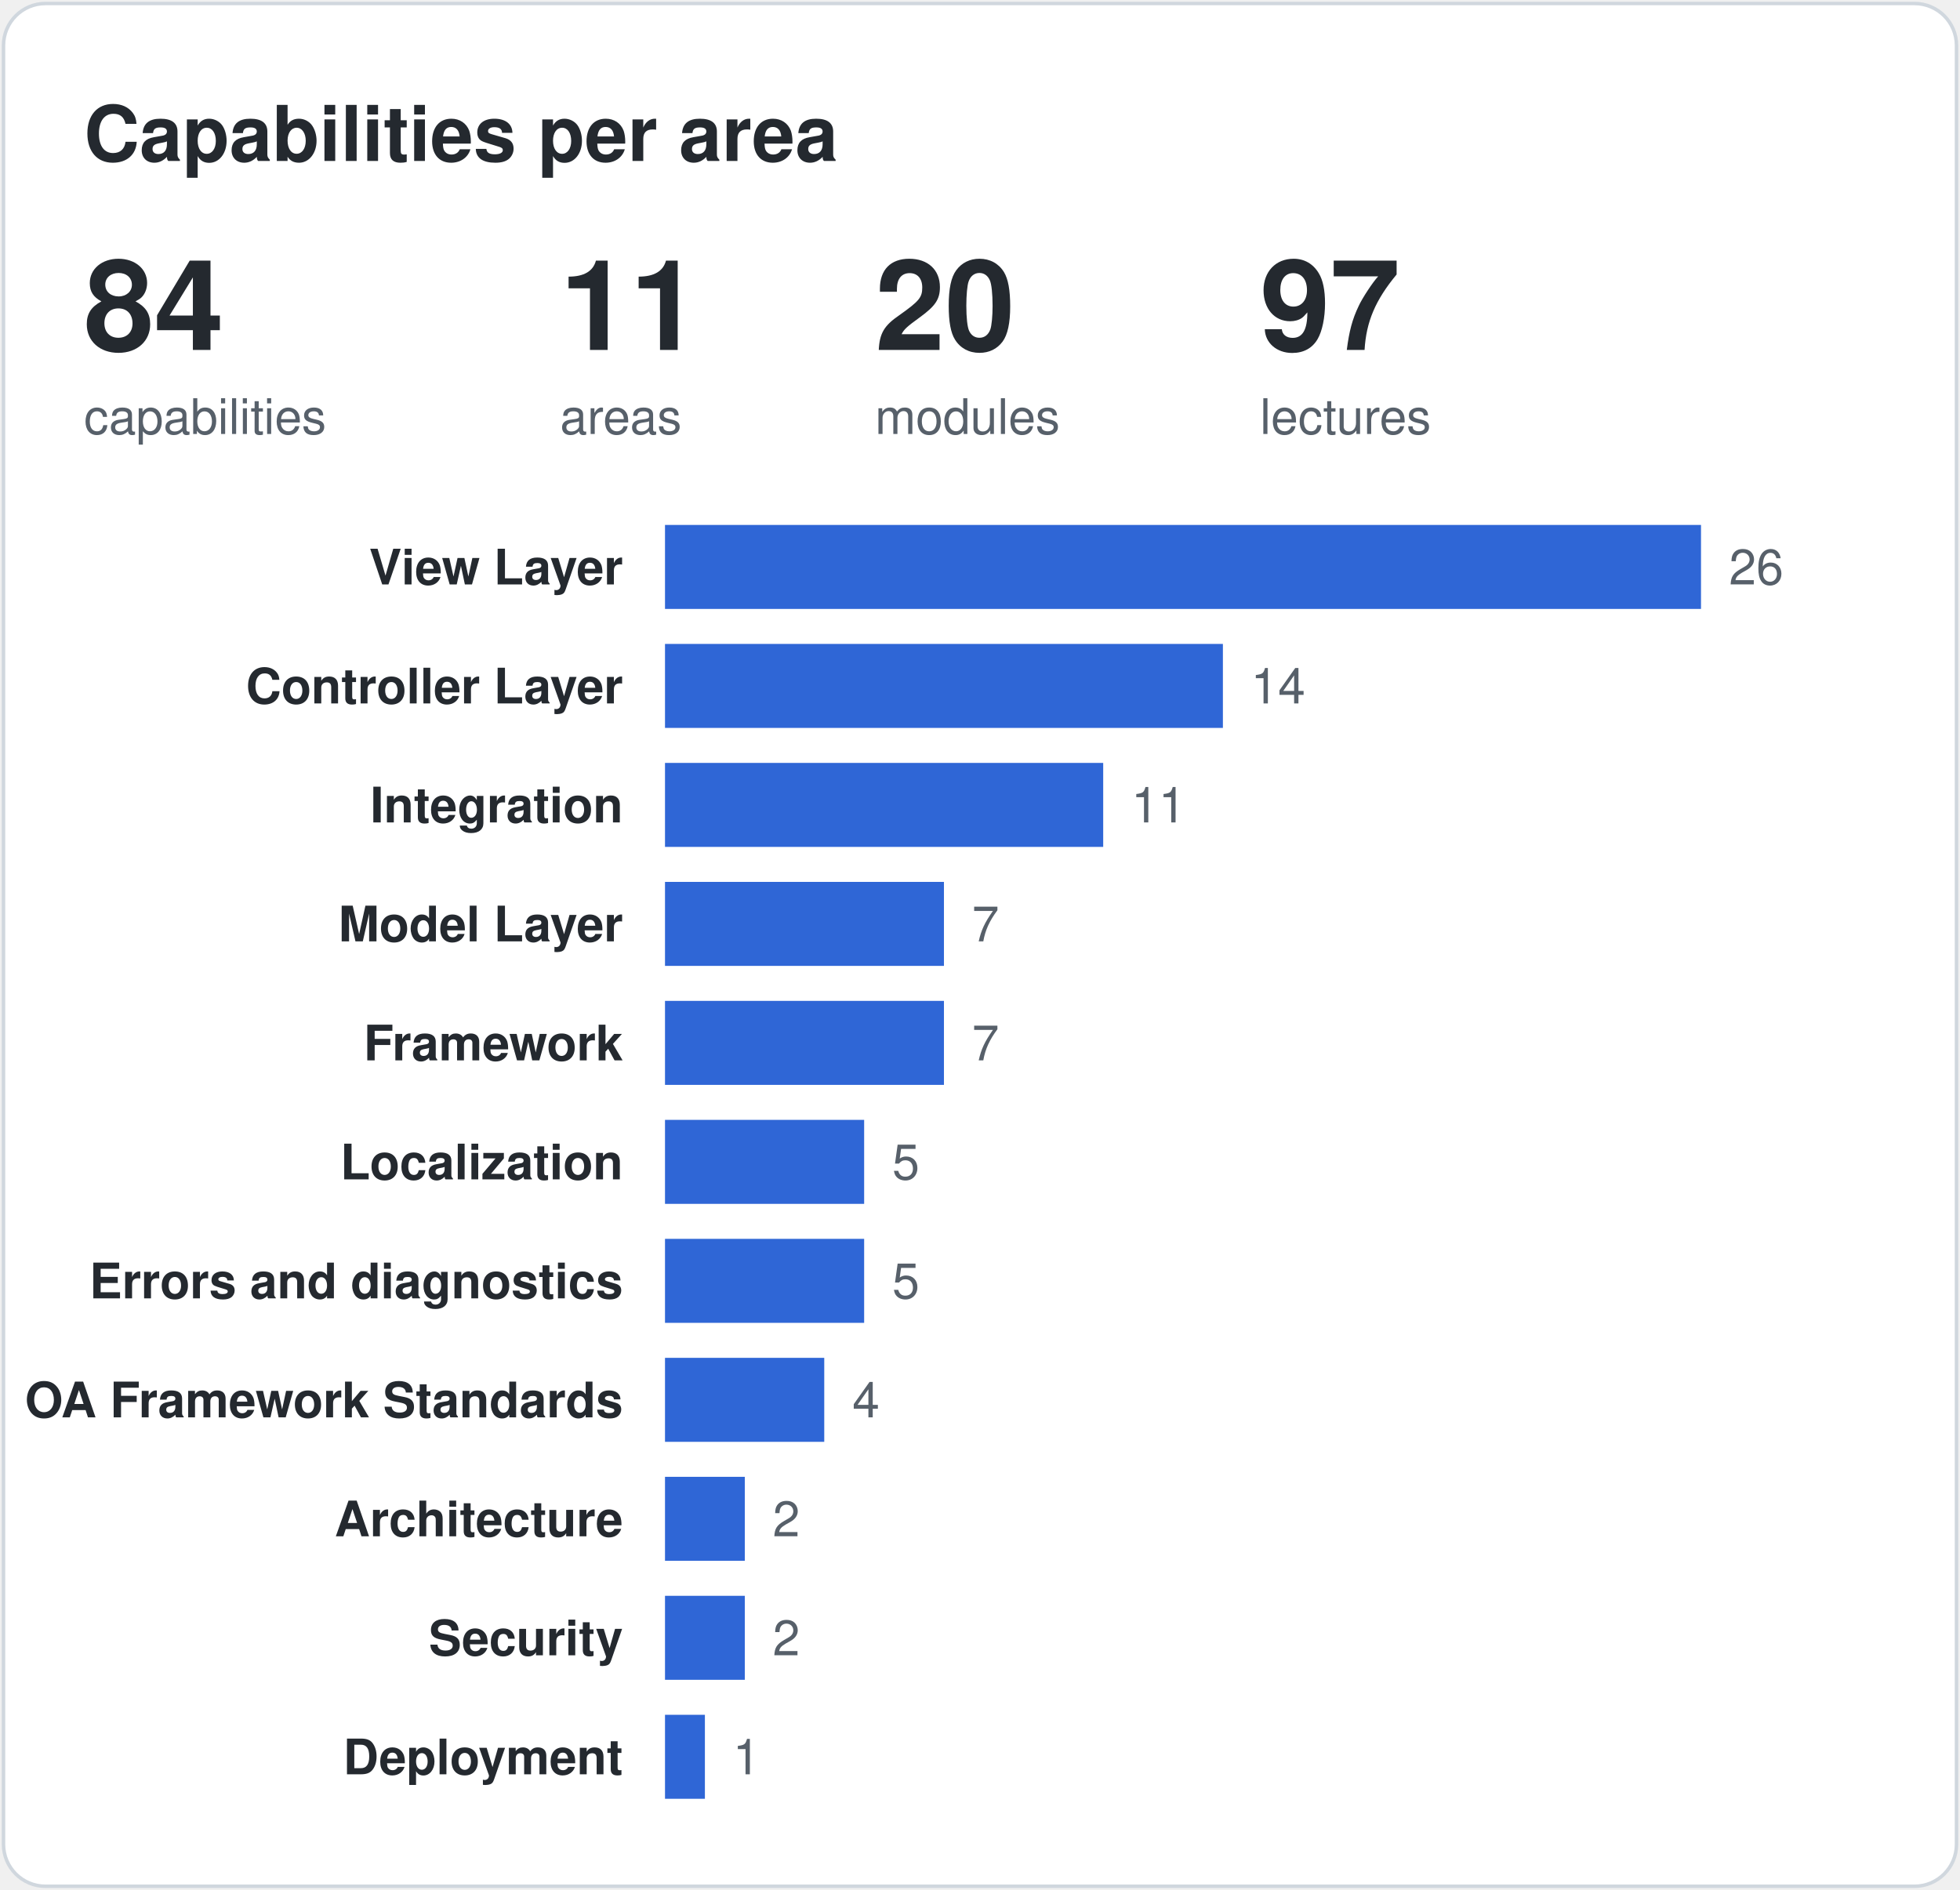
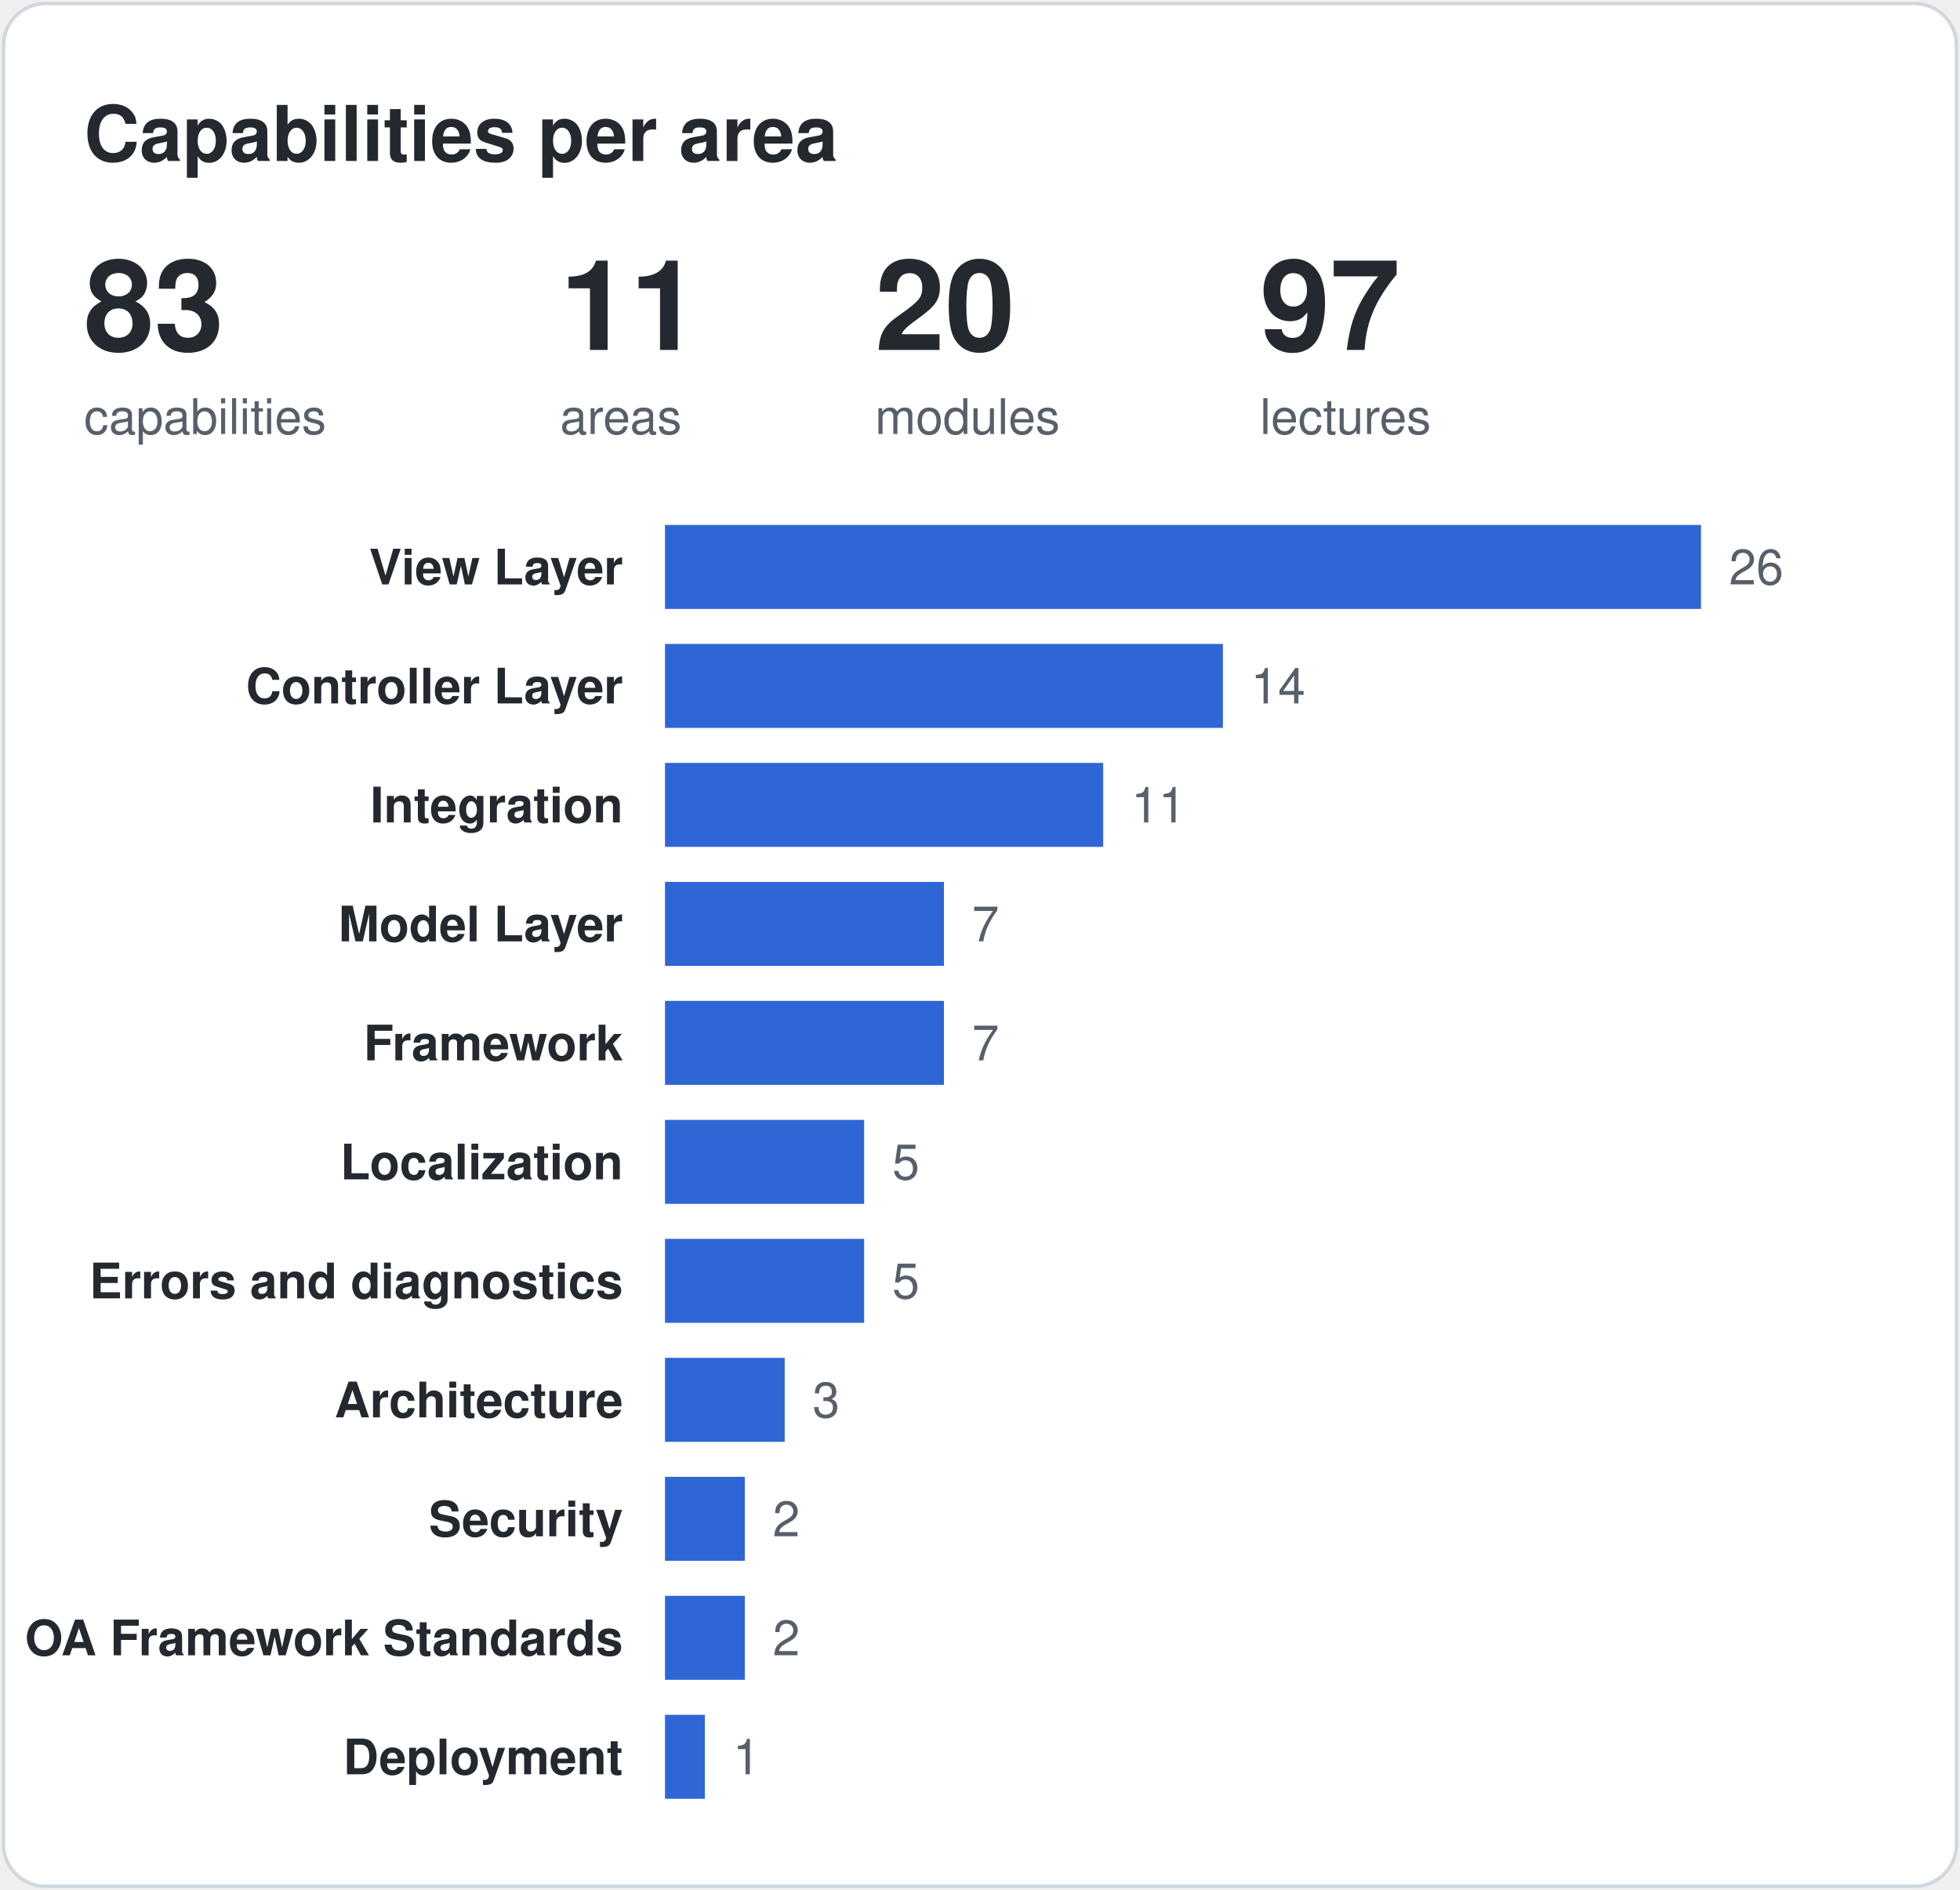
<svg xmlns="http://www.w3.org/2000/svg" width="560" height="540" viewBox="0 0 560 540" font-family="-apple-system,'Segoe UI',Helvetica,Arial,sans-serif">
  <rect x="1" y="1" width="558" height="538" rx="12" fill="#ffffff" stroke="#d0d7de" />
  <text x="24" y="46" font-size="22" font-weight="700" fill="#24292f" text-anchor="start">Capabilities per area</text>
-   <text x="24" y="100" font-size="36" font-weight="700" fill="#24292f" text-anchor="start">84</text>
+   <text x="24" y="100" font-size="36" font-weight="700" fill="#24292f" text-anchor="start">83</text>
  <text x="24" y="124" font-size="14" font-weight="400" fill="#57606a" text-anchor="start">capabilities</text>
  <text x="160" y="100" font-size="36" font-weight="700" fill="#24292f" text-anchor="start">11</text>
  <text x="160" y="124" font-size="14" font-weight="400" fill="#57606a" text-anchor="start">areas</text>
  <text x="250" y="100" font-size="36" font-weight="700" fill="#24292f" text-anchor="start">20</text>
  <text x="250" y="124" font-size="14" font-weight="400" fill="#57606a" text-anchor="start">modules</text>
  <text x="360" y="100" font-size="36" font-weight="700" fill="#24292f" text-anchor="start">97</text>
  <text x="360" y="124" font-size="14" font-weight="400" fill="#57606a" text-anchor="start">lectures</text>
  <text x="178" y="167" font-size="14" font-weight="600" fill="#24292f" text-anchor="end">View Layer</text>
  <rect x="190" y="150" width="296.0" height="24" fill="#2F66D6" />
  <text x="494.0" y="167" font-size="14" font-weight="400" fill="#57606a" text-anchor="start">26</text>
  <text x="178" y="201" font-size="14" font-weight="600" fill="#24292f" text-anchor="end">Controller Layer</text>
  <rect x="190" y="184" width="159.4" height="24" fill="#2F66D6" />
  <text x="357.385" y="201" font-size="14" font-weight="400" fill="#57606a" text-anchor="start">14</text>
  <text x="178" y="235" font-size="14" font-weight="600" fill="#24292f" text-anchor="end">Integration</text>
  <rect x="190" y="218" width="125.2" height="24" fill="#2F66D6" />
  <text x="323.231" y="235" font-size="14" font-weight="400" fill="#57606a" text-anchor="start">11</text>
  <text x="178" y="269" font-size="14" font-weight="600" fill="#24292f" text-anchor="end">Model Layer</text>
  <rect x="190" y="252" width="79.7" height="24" fill="#2F66D6" />
  <text x="277.692" y="269" font-size="14" font-weight="400" fill="#57606a" text-anchor="start">7</text>
  <text x="178" y="303" font-size="14" font-weight="600" fill="#24292f" text-anchor="end">Framework</text>
  <rect x="190" y="286" width="79.7" height="24" fill="#2F66D6" />
  <text x="277.692" y="303" font-size="14" font-weight="400" fill="#57606a" text-anchor="start">7</text>
  <text x="178" y="337" font-size="14" font-weight="600" fill="#24292f" text-anchor="end">Localization</text>
  <rect x="190" y="320" width="56.9" height="24" fill="#2F66D6" />
  <text x="254.923" y="337" font-size="14" font-weight="400" fill="#57606a" text-anchor="start">5</text>
  <text x="178" y="371" font-size="14" font-weight="600" fill="#24292f" text-anchor="end">Errors and diagnostics</text>
  <rect x="190" y="354" width="56.9" height="24" fill="#2F66D6" />
  <text x="254.923" y="371" font-size="14" font-weight="400" fill="#57606a" text-anchor="start">5</text>
-   <text x="178" y="405" font-size="14" font-weight="600" fill="#24292f" text-anchor="end">OA Framework Standards</text>
-   <rect x="190" y="388" width="45.5" height="24" fill="#2F66D6" />
-   <text x="243.538" y="405" font-size="14" font-weight="400" fill="#57606a" text-anchor="start">4</text>
-   <text x="178" y="439" font-size="14" font-weight="600" fill="#24292f" text-anchor="end">Architecture</text>
+   <text x="178" y="405" font-size="14" font-weight="600" fill="#24292f" text-anchor="end">Architecture</text>
+   <rect x="190" y="388" width="34.2" height="24" fill="#2F66D6" />
+   <text x="232.154" y="405" font-size="14" font-weight="400" fill="#57606a" text-anchor="start">3</text>
+   <text x="178" y="439" font-size="14" font-weight="600" fill="#24292f" text-anchor="end">Security</text>
  <rect x="190" y="422" width="22.8" height="24" fill="#2F66D6" />
  <text x="220.769" y="439" font-size="14" font-weight="400" fill="#57606a" text-anchor="start">2</text>
-   <text x="178" y="473" font-size="14" font-weight="600" fill="#24292f" text-anchor="end">Security</text>
+   <text x="178" y="473" font-size="14" font-weight="600" fill="#24292f" text-anchor="end">OA Framework Standards</text>
  <rect x="190" y="456" width="22.8" height="24" fill="#2F66D6" />
  <text x="220.769" y="473" font-size="14" font-weight="400" fill="#57606a" text-anchor="start">2</text>
  <text x="178" y="507" font-size="14" font-weight="600" fill="#24292f" text-anchor="end">Deployment</text>
  <rect x="190" y="490" width="11.4" height="24" fill="#2F66D6" />
  <text x="209.385" y="507" font-size="14" font-weight="400" fill="#57606a" text-anchor="start">1</text>
</svg>
